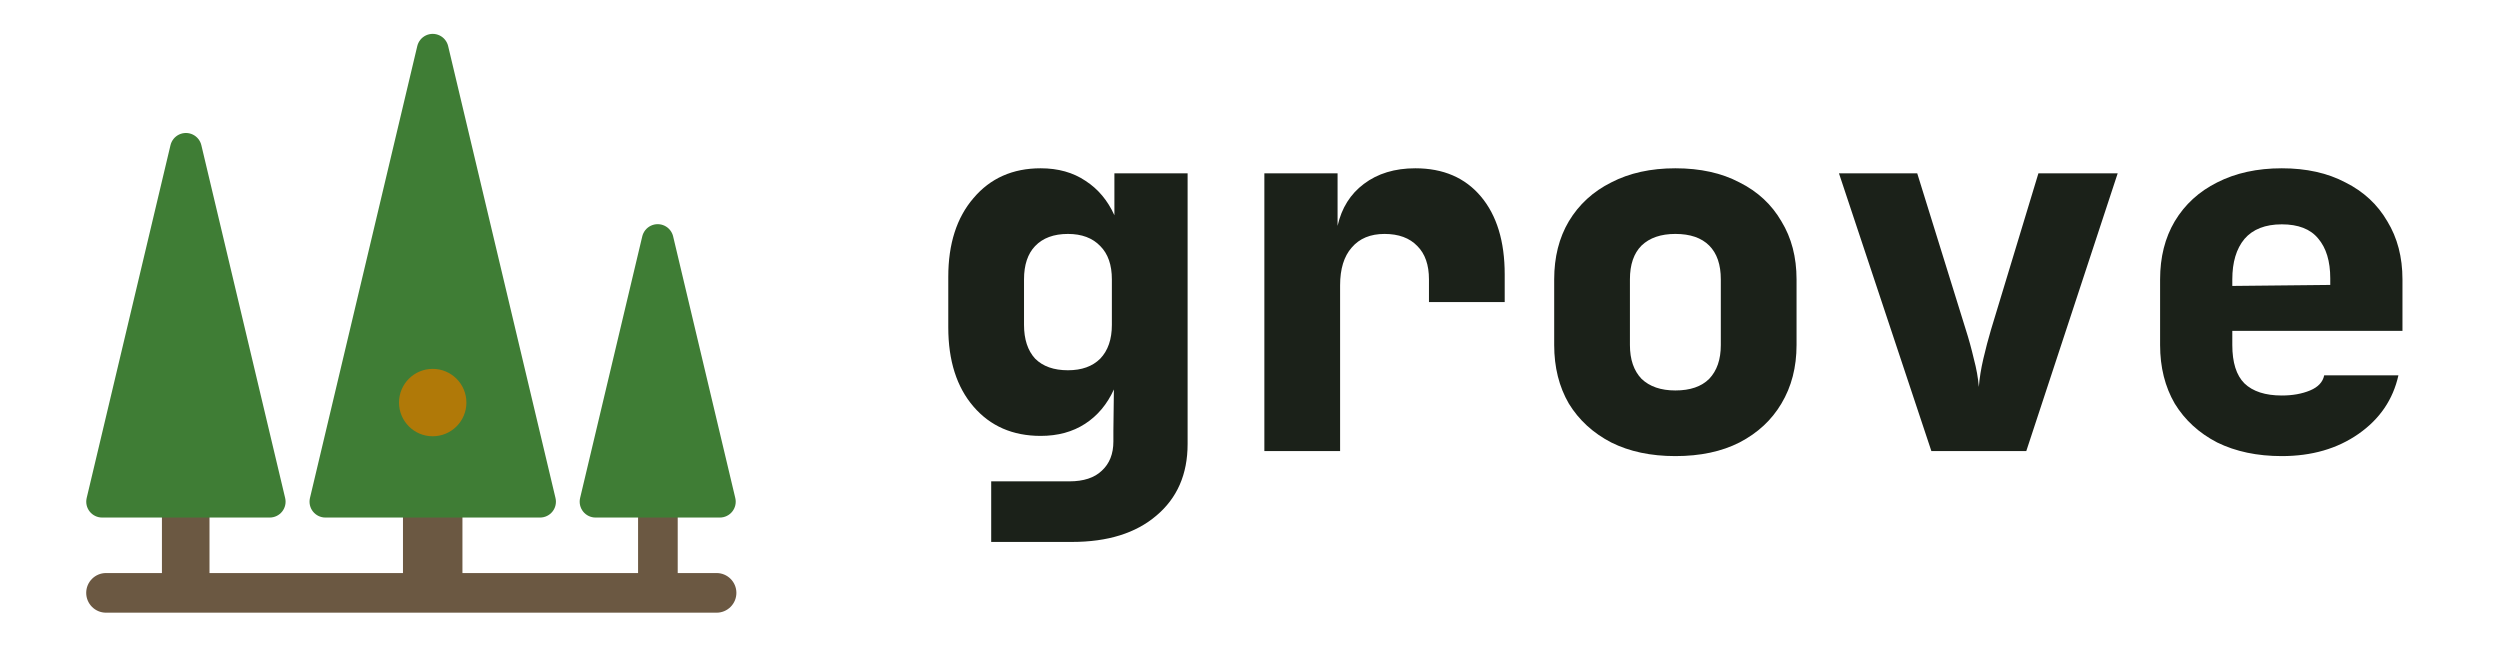
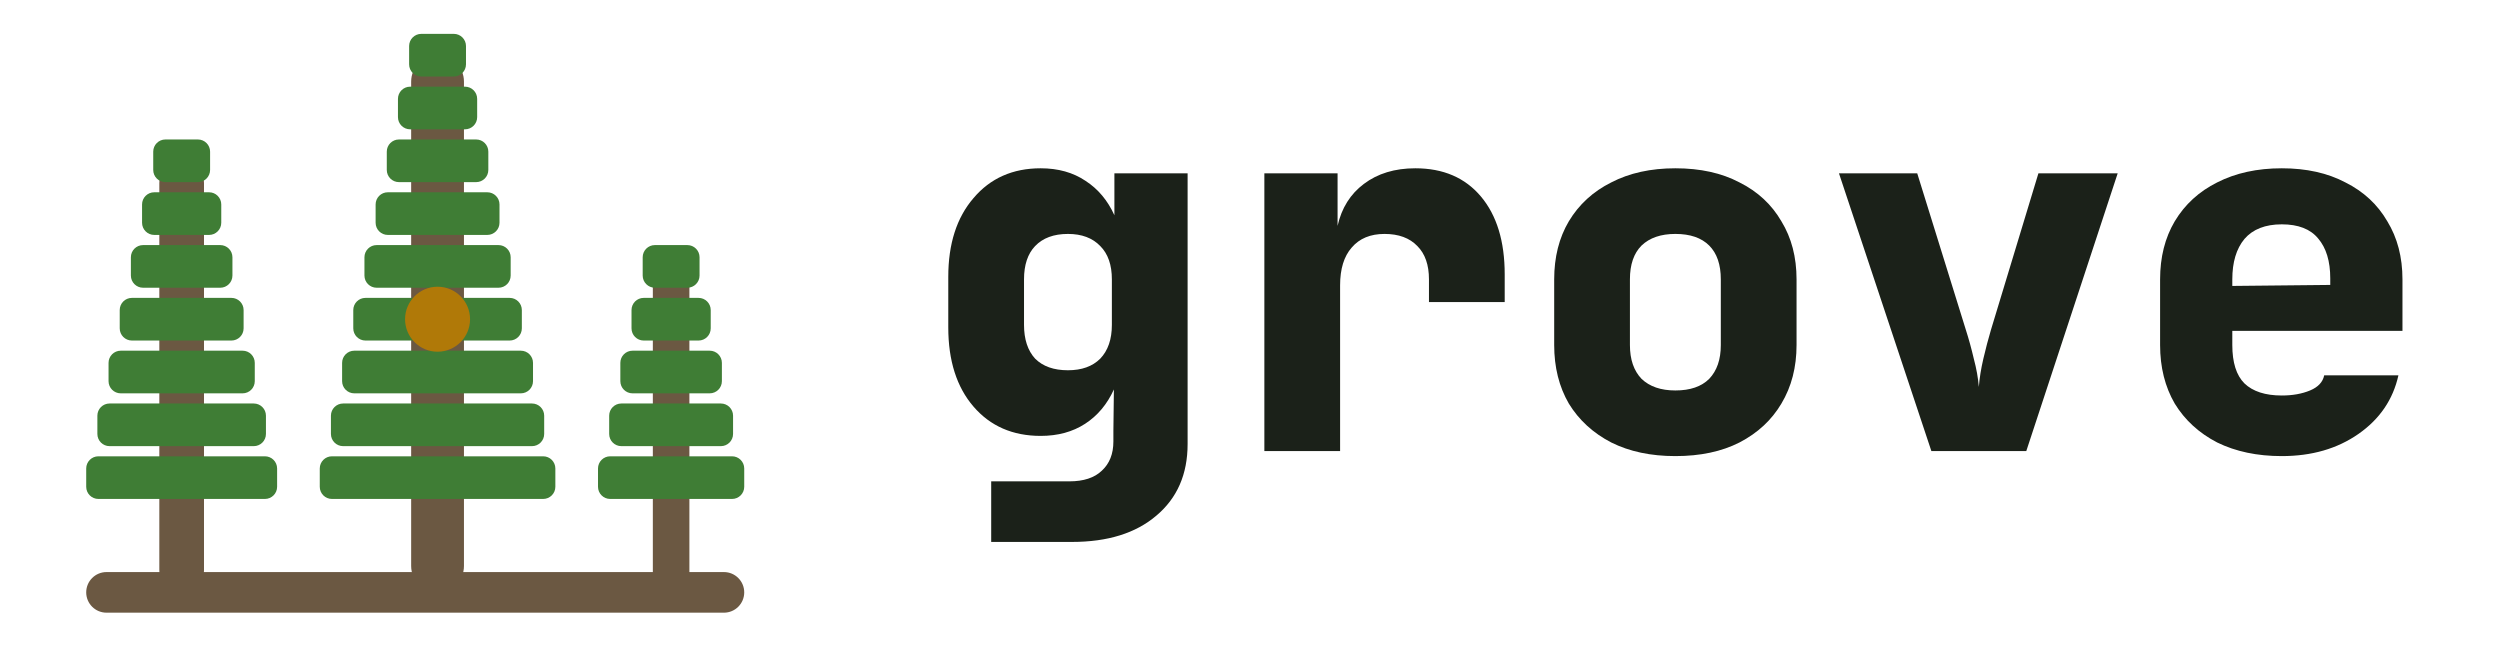
<svg xmlns="http://www.w3.org/2000/svg" viewBox="0 0 406 105" width="406" height="105" role="img" aria-label="grove">
-   <g transform="translate(10.781,1.637) scale(0.64384)">
-     <rect x="5" y="142" width="164" height="10" rx="5" fill="#6B5842" />
-     <rect x="24.1" y="118.0" width="12" height="29.0" rx="3.4" fill="#6B5842" />
-     <rect x="84.9" y="118.0" width="15" height="29.0" rx="4.3" fill="#6B5842" />
-     <rect x="144.2" y="118.0" width="10" height="29.0" rx="2.9" fill="#6B5842" />
-     <path d="M 30.15,35.00 L 51.29,124.00 L 30.15,124.00 L 9.01,124.00 Z" fill="#3F7D35" stroke="#3F7D35" stroke-width="8.0" stroke-linejoin="round" />
-     <path d="M 92.40,10.00 L 119.48,124.00 L 92.40,124.00 L 65.33,124.00 Z" fill="#3F7D35" stroke="#3F7D35" stroke-width="8.0" stroke-linejoin="round" />
-     <path d="M 149.15,58.00 L 164.83,124.00 L 149.15,124.00 L 133.47,124.00 Z" fill="#3F7D35" stroke="#3F7D35" stroke-width="8.0" stroke-linejoin="round" />
-     <circle cx="92.4" cy="99" r="8.5" fill="#B07908" />
+   <g transform="translate(10.042,-0.767) scale(0.65965)">
+     <rect x="6.00" y="142.00" width="162.00" height="10.00" rx="5.00" fill="#6B5842" />
+     <rect x="24.00" y="40.75" width="11.00" height="106.25" rx="5.50" fill="#6B5842" />
+     <rect x="86.00" y="14.75" width="13.00" height="132.25" rx="6.50" fill="#6B5842" />
+     <rect x="145.50" y="66.75" width="9.00" height="80.25" rx="4.50" fill="#6B5842" />
+     <rect x="6.00" y="113.50" width="47.00" height="10.50" rx="3.00" fill="#3F7D35" />
+     <rect x="8.75" y="100.50" width="41.50" height="10.50" rx="3.00" fill="#3F7D35" />
+     <rect x="11.50" y="87.50" width="36.00" height="10.50" rx="3.00" fill="#3F7D35" />
+     <rect x="14.25" y="74.50" width="30.50" height="10.50" rx="3.00" fill="#3F7D35" />
+     <rect x="17.00" y="61.50" width="25.00" height="10.50" rx="3.00" fill="#3F7D35" />
+     <rect x="19.75" y="48.50" width="19.50" height="10.50" rx="3.00" fill="#3F7D35" />
+     <rect x="22.50" y="35.50" width="14.00" height="10.50" rx="3.00" fill="#3F7D35" />
+     <rect x="63.50" y="113.50" width="58.00" height="10.50" rx="3.00" fill="#3F7D35" />
+     <rect x="66.25" y="100.50" width="52.50" height="10.50" rx="3.00" fill="#3F7D35" />
+     <rect x="69.00" y="87.50" width="47.00" height="10.50" rx="3.00" fill="#3F7D35" />
+     <rect x="71.75" y="74.50" width="41.50" height="10.50" rx="3.00" fill="#3F7D35" />
+     <rect x="74.50" y="61.50" width="36.00" height="10.50" rx="3.00" fill="#3F7D35" />
+     <rect x="77.25" y="48.50" width="30.50" height="10.50" rx="3.00" fill="#3F7D35" />
+     <rect x="80.00" y="35.50" width="25.00" height="10.50" rx="3.00" fill="#3F7D35" />
+     <rect x="82.75" y="22.50" width="19.50" height="10.50" rx="3.00" fill="#3F7D35" />
+     <rect x="85.50" y="9.50" width="14.00" height="10.50" rx="3.00" fill="#3F7D35" />
+     <rect x="132.00" y="113.50" width="36.00" height="10.50" rx="3.00" fill="#3F7D35" />
+     <rect x="134.75" y="100.50" width="30.50" height="10.50" rx="3.00" fill="#3F7D35" />
+     <rect x="137.50" y="87.50" width="25.00" height="10.50" rx="3.00" fill="#3F7D35" />
+     <rect x="140.25" y="74.50" width="19.50" height="10.50" rx="3.00" fill="#3F7D35" />
+     <rect x="143.00" y="61.50" width="14.00" height="10.50" rx="3.00" fill="#3F7D35" />
+     <circle cx="92.50" cy="79.75" r="8.0" fill="#B07908" />
  </g>
  <path d="m 160.97,88.01 v -9.84 h 12.71 q 3.444,0 5.248,-1.722 1.886,-1.722 1.886,-4.756 V 69.97 l 0.082,-6.724 q -1.64,3.608 -4.674,5.576 -3.034,1.968 -7.216,1.968 -6.806,0 -10.906,-4.756 Q 154,61.278 154,53.16 v -8.2 q 0,-8.036 4.1,-12.792 4.1,-4.838 10.906,-4.838 4.264,0 7.298,2.05 3.034,1.968 4.674,5.576 V 28.15 h 11.89 v 43.952 q 0,7.38 -5.084,11.644 -5.002,4.264 -13.694,4.264 z m 12.464,-27.88 q 3.362,0 5.248,-1.886 1.886,-1.968 1.886,-5.494 v -7.38 q 0,-3.526 -1.886,-5.412 -1.886,-1.968 -5.248,-1.968 -3.444,0 -5.33,1.968 -1.804,1.886 -1.804,5.412 v 7.38 q 0,3.526 1.804,5.494 1.886,1.886 5.33,1.886 z" fill="#1B2119" />
  <path d="m 205.332,73.25 v -45.1 h 11.89 v 8.528 q 0.984,-4.346 4.264,-6.806 3.362,-2.542 8.364,-2.542 6.806,0 10.66,4.592 3.854,4.592 3.854,12.628 v 4.51 h -12.3 v -3.69 q 0,-3.526 -1.886,-5.412 -1.886,-1.968 -5.33,-1.968 -3.444,0 -5.33,2.214 -1.886,2.132 -1.886,6.15 V 73.25 Z" fill="#1B2119" />
  <path d="m 272.08,74.07 q -5.986,0 -10.414,-2.214 -4.428,-2.296 -6.888,-6.314 -2.378,-4.1 -2.378,-9.512 V 45.37 q 0,-5.412 2.378,-9.43 2.46,-4.1 6.888,-6.314 4.428,-2.296 10.414,-2.296 6.068,0 10.414,2.296 4.428,2.214 6.806,6.314 2.46,4.018 2.46,9.43 v 10.66 q 0,5.412 -2.46,9.512 -2.378,4.018 -6.806,6.314 -4.346,2.214 -10.414,2.214 z m 0,-10.66 q 3.608,0 5.494,-1.886 1.886,-1.968 1.886,-5.494 V 45.37 q 0,-3.608 -1.886,-5.494 -1.886,-1.886 -5.494,-1.886 -3.526,0 -5.494,1.886 -1.886,1.886 -1.886,5.494 v 10.66 q 0,3.526 1.886,5.494 1.968,1.886 5.494,1.886 z" fill="#1B2119" />
  <path d="m 313.654,73.25 -15.006,-45.1 h 12.71 l 7.872,25.338 q 0.738,2.296 1.312,4.756 0.656,2.46 0.82,4.592 0.164,-2.132 0.738,-4.592 0.574,-2.46 1.23,-4.674 l 7.708,-25.42 h 12.874 l -14.842,45.1 z" fill="#1B2119" />
  <path d="m 370.562,74.07 q -5.986,0 -10.496,-2.214 -4.428,-2.296 -6.888,-6.314 -2.378,-4.1 -2.378,-9.512 V 45.37 q 0,-5.412 2.378,-9.43 2.46,-4.1 6.888,-6.314 4.51,-2.296 10.496,-2.296 5.986,0 10.332,2.296 4.428,2.214 6.806,6.314 2.46,4.018 2.46,9.43 v 8.364 h -27.634 v 2.296 q 0,4.264 1.968,6.232 2.05,1.968 6.068,1.968 2.624,0 4.592,-0.82 1.968,-0.82 2.296,-2.46 h 12.054 q -1.312,5.904 -6.478,9.512 -5.166,3.608 -12.464,3.608 z m -8.036,-28.7 v 1.066 l 15.908,-0.164 v -1.066 q 0,-4.182 -1.968,-6.478 -1.886,-2.296 -5.904,-2.296 -4.018,0 -6.068,2.378 -1.968,2.378 -1.968,6.56 z" fill="#1B2119" />
</svg>
